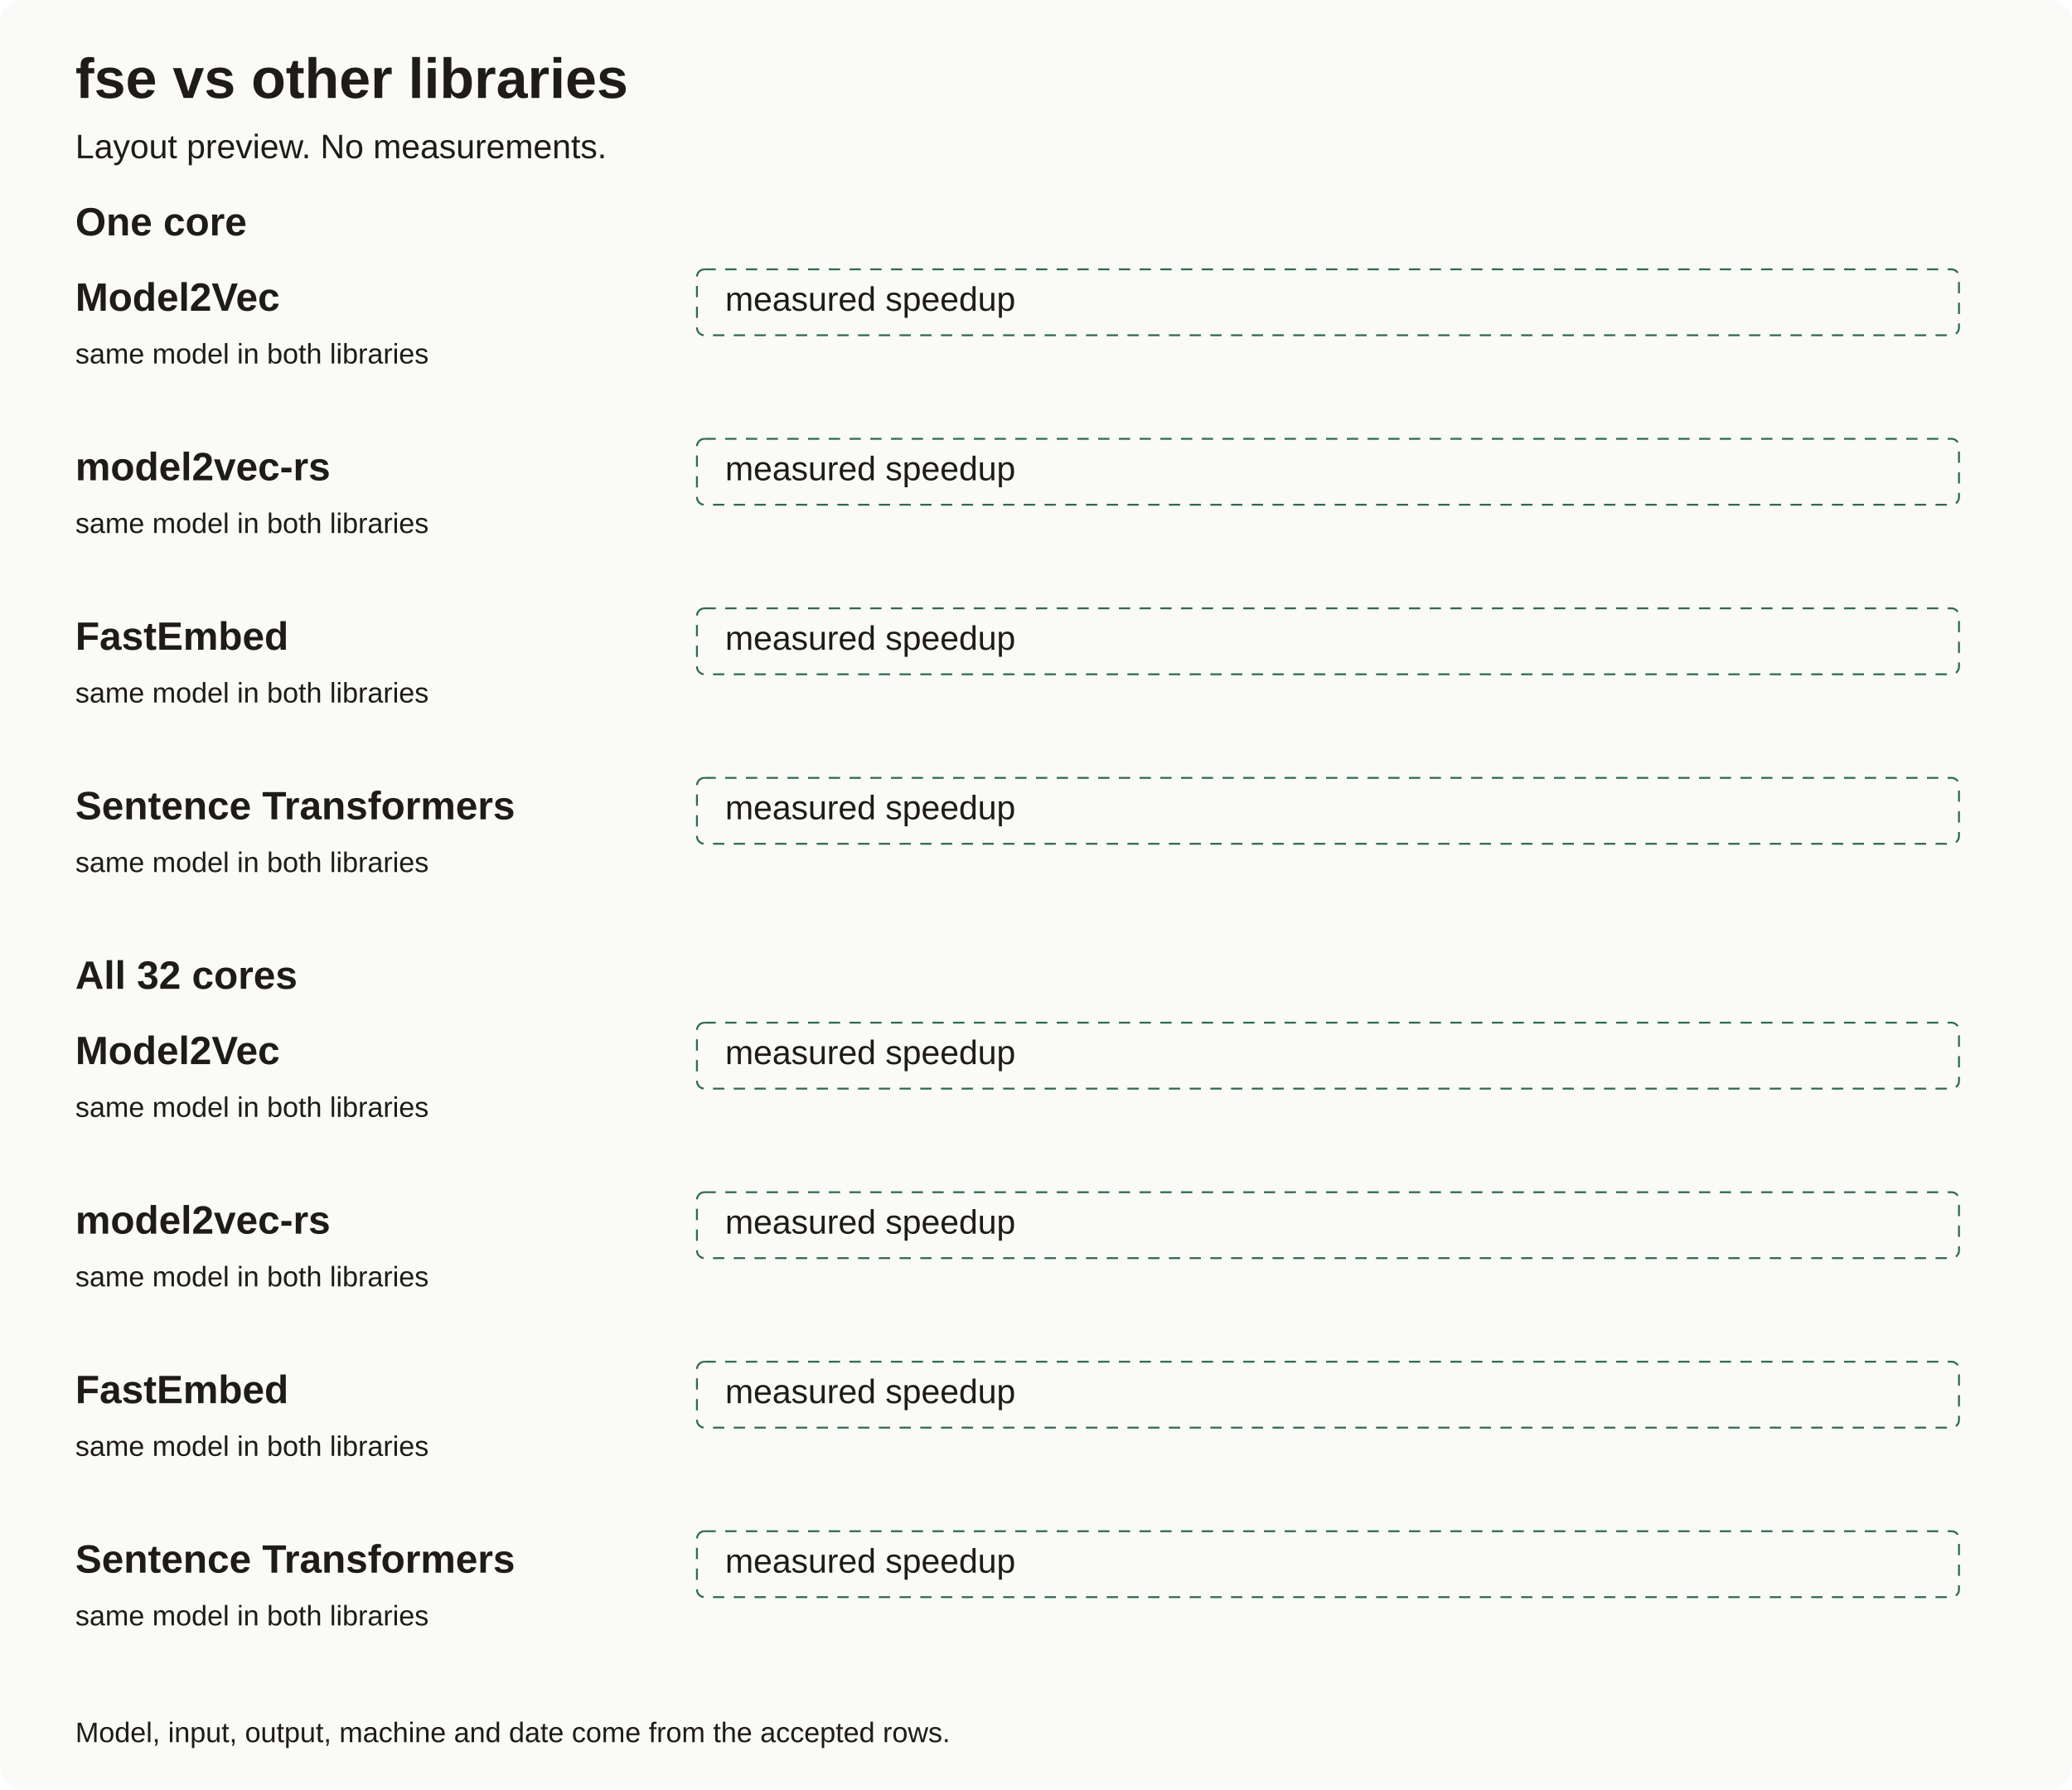
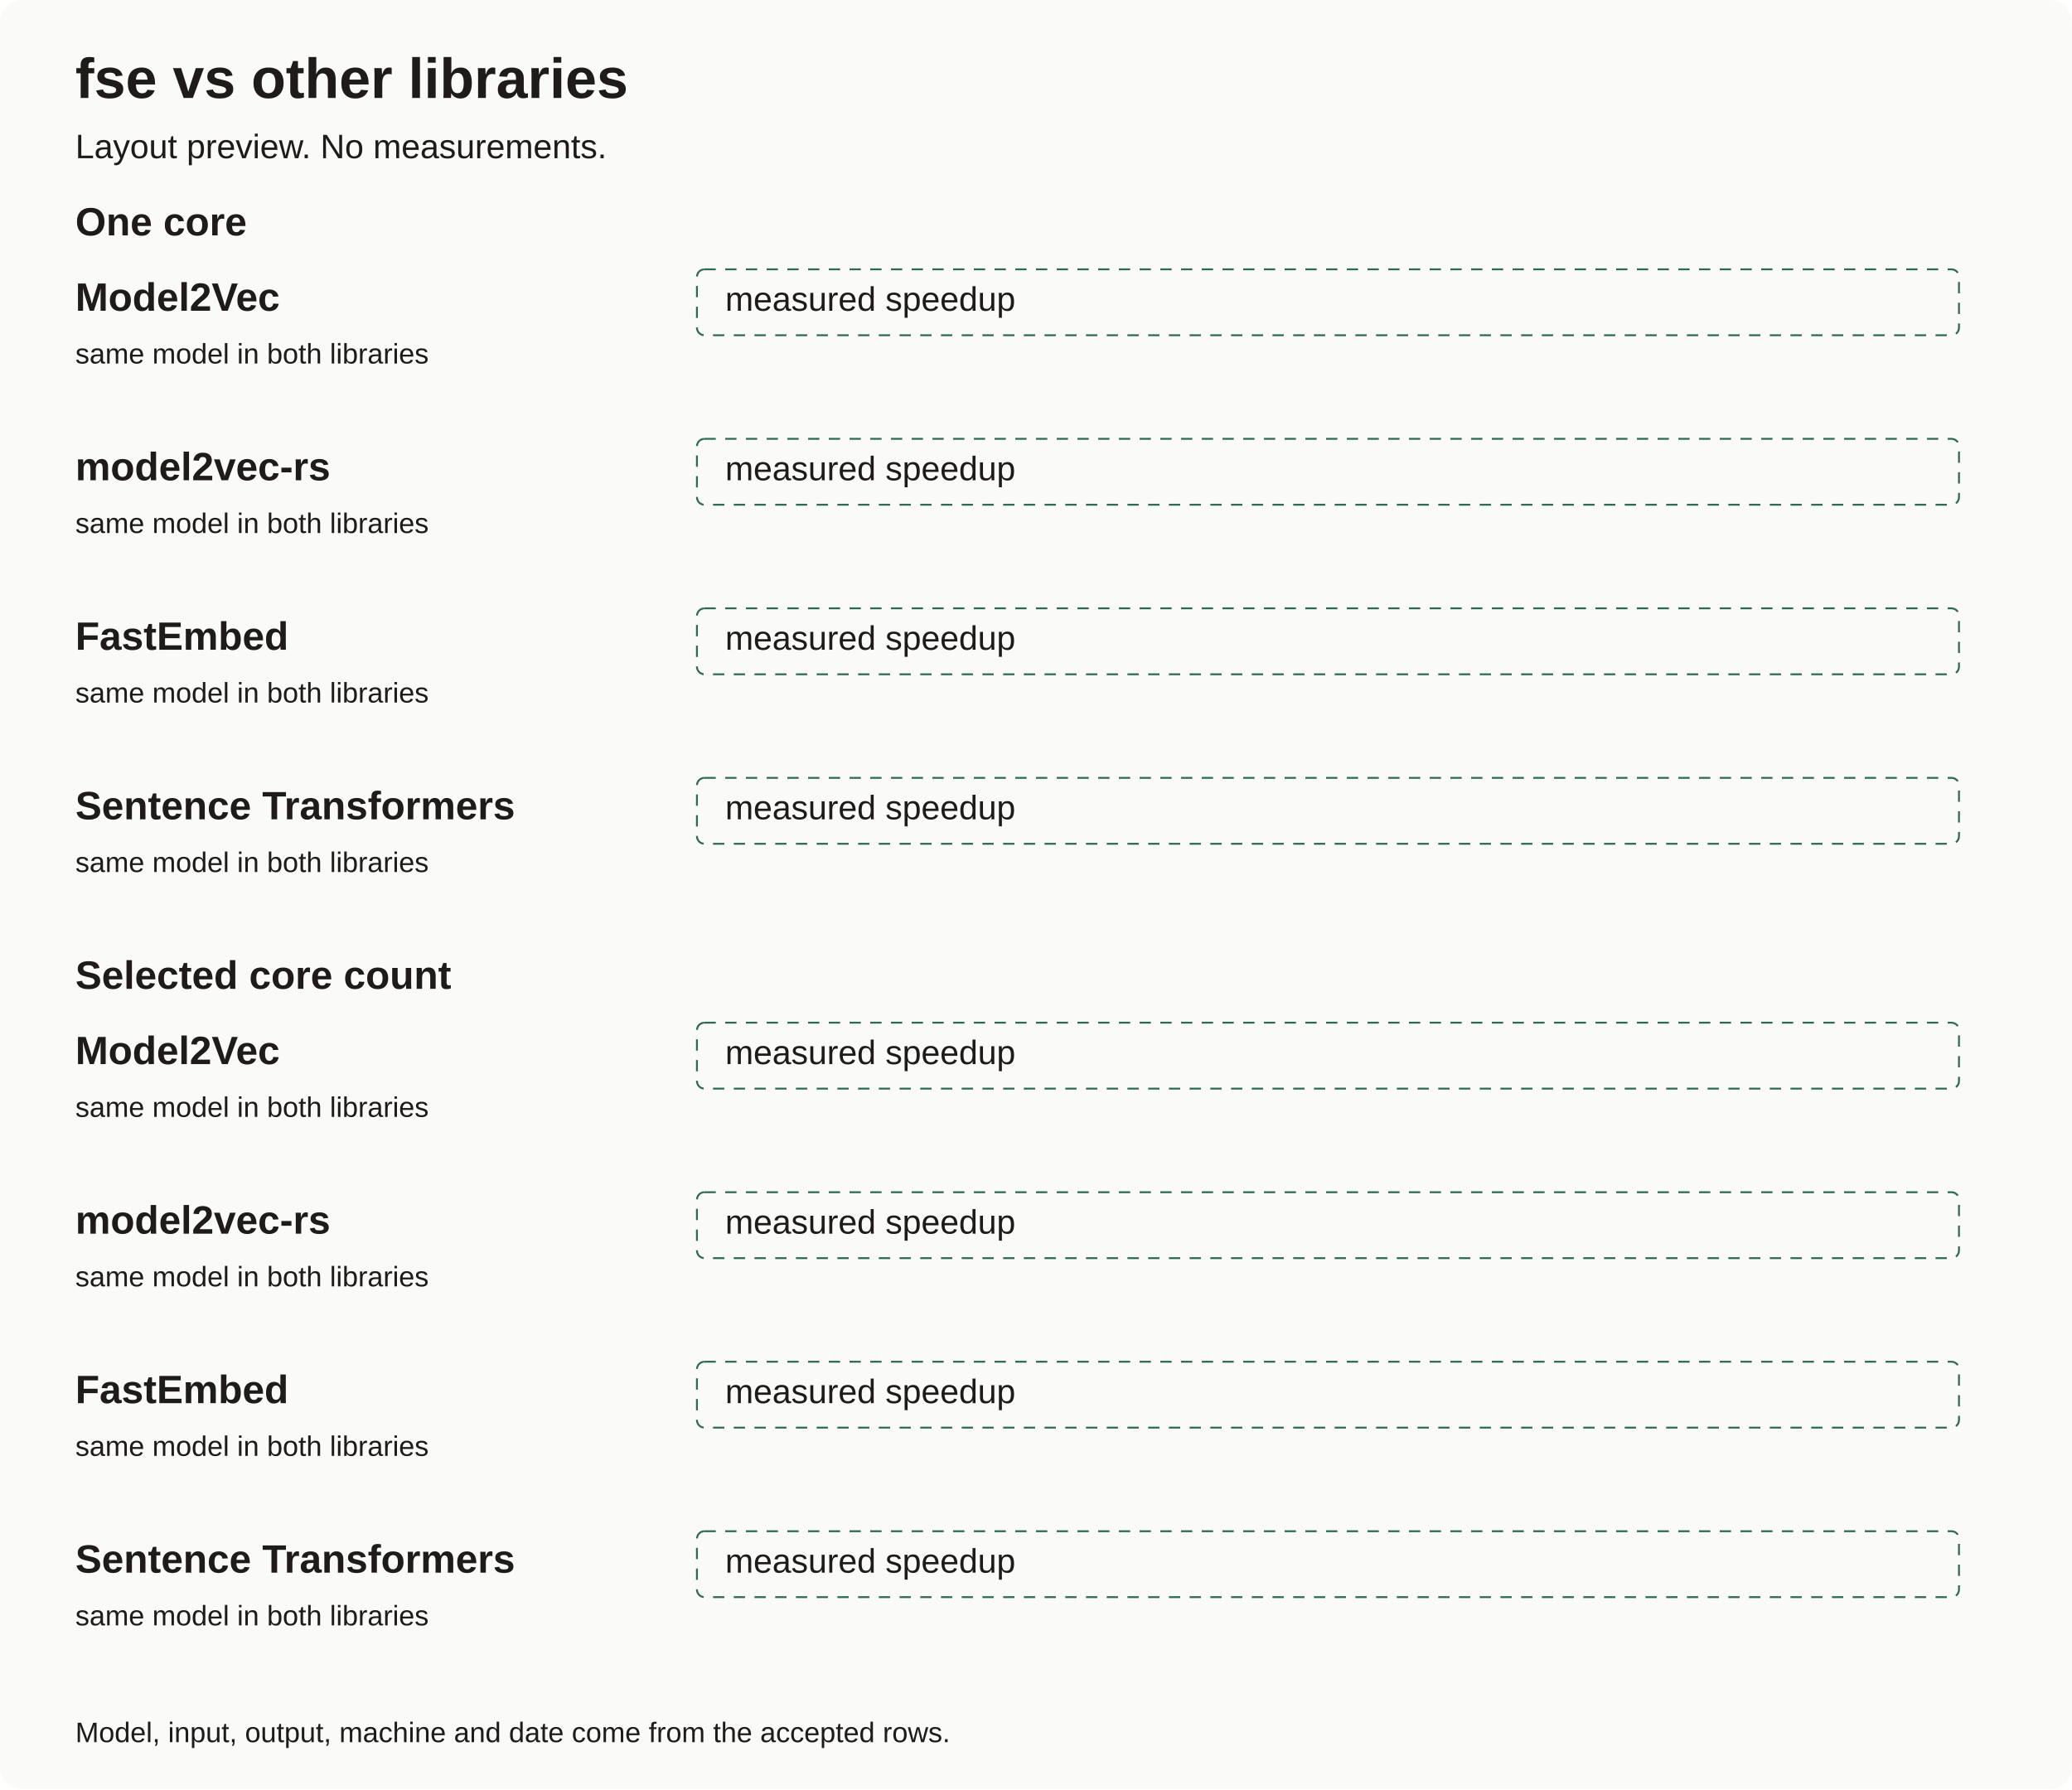
<svg xmlns="http://www.w3.org/2000/svg" width="1100" height="950" viewBox="0 0 1100 950" role="img" aria-labelledby="title desc">
  <rect width="1100" height="950" rx="12" fill="#FAFAF8" />
  <g font-family="Geist, Arial, sans-serif">
    <text x="40" y="52" font-size="30" font-weight="700" fill="#1E1B18">fse vs other libraries</text>
    <text x="40" y="84" font-size="18" font-weight="400" fill="#1E1B18">Layout preview. No measurements.</text>
    <text x="40" y="125" font-size="21" font-weight="700" fill="#1E1B18">One core</text>
    <text x="40" y="165" font-size="21" font-weight="700" fill="#1E1B18">Model2Vec</text>
    <text x="40" y="193" font-size="15" font-weight="400" fill="#1E1B18">same model in both libraries</text>
    <rect x="370" y="143" width="670" height="35" rx="4" fill="none" stroke="#2D6A4F" stroke-dasharray="6 5" />
    <text x="385" y="165" font-size="18" font-weight="400" fill="#1E1B18">measured speedup</text>
    <text x="40" y="255" font-size="21" font-weight="700" fill="#1E1B18">model2vec-rs</text>
    <text x="40" y="283" font-size="15" font-weight="400" fill="#1E1B18">same model in both libraries</text>
    <rect x="370" y="233" width="670" height="35" rx="4" fill="none" stroke="#2D6A4F" stroke-dasharray="6 5" />
    <text x="385" y="255" font-size="18" font-weight="400" fill="#1E1B18">measured speedup</text>
    <text x="40" y="345" font-size="21" font-weight="700" fill="#1E1B18">FastEmbed</text>
    <text x="40" y="373" font-size="15" font-weight="400" fill="#1E1B18">same model in both libraries</text>
    <rect x="370" y="323" width="670" height="35" rx="4" fill="none" stroke="#2D6A4F" stroke-dasharray="6 5" />
    <text x="385" y="345" font-size="18" font-weight="400" fill="#1E1B18">measured speedup</text>
    <text x="40" y="435" font-size="21" font-weight="700" fill="#1E1B18">Sentence Transformers</text>
    <text x="40" y="463" font-size="15" font-weight="400" fill="#1E1B18">same model in both libraries</text>
    <rect x="370" y="413" width="670" height="35" rx="4" fill="none" stroke="#2D6A4F" stroke-dasharray="6 5" />
    <text x="385" y="435" font-size="18" font-weight="400" fill="#1E1B18">measured speedup</text>
-     <text x="40" y="525" font-size="21" font-weight="700" fill="#1E1B18">All 32 cores</text>
+     <text x="40" y="525" font-size="21" font-weight="700" fill="#1E1B18">Selected core count</text>
    <text x="40" y="565" font-size="21" font-weight="700" fill="#1E1B18">Model2Vec</text>
    <text x="40" y="593" font-size="15" font-weight="400" fill="#1E1B18">same model in both libraries</text>
    <rect x="370" y="543" width="670" height="35" rx="4" fill="none" stroke="#2D6A4F" stroke-dasharray="6 5" />
    <text x="385" y="565" font-size="18" font-weight="400" fill="#1E1B18">measured speedup</text>
    <text x="40" y="655" font-size="21" font-weight="700" fill="#1E1B18">model2vec-rs</text>
    <text x="40" y="683" font-size="15" font-weight="400" fill="#1E1B18">same model in both libraries</text>
    <rect x="370" y="633" width="670" height="35" rx="4" fill="none" stroke="#2D6A4F" stroke-dasharray="6 5" />
    <text x="385" y="655" font-size="18" font-weight="400" fill="#1E1B18">measured speedup</text>
    <text x="40" y="745" font-size="21" font-weight="700" fill="#1E1B18">FastEmbed</text>
    <text x="40" y="773" font-size="15" font-weight="400" fill="#1E1B18">same model in both libraries</text>
    <rect x="370" y="723" width="670" height="35" rx="4" fill="none" stroke="#2D6A4F" stroke-dasharray="6 5" />
    <text x="385" y="745" font-size="18" font-weight="400" fill="#1E1B18">measured speedup</text>
    <text x="40" y="835" font-size="21" font-weight="700" fill="#1E1B18">Sentence Transformers</text>
    <text x="40" y="863" font-size="15" font-weight="400" fill="#1E1B18">same model in both libraries</text>
    <rect x="370" y="813" width="670" height="35" rx="4" fill="none" stroke="#2D6A4F" stroke-dasharray="6 5" />
    <text x="385" y="835" font-size="18" font-weight="400" fill="#1E1B18">measured speedup</text>
    <text x="40" y="925" font-size="15" font-weight="400" fill="#1E1B18">Model, input, output, machine and date come from the accepted rows.</text>
  </g>
</svg>
